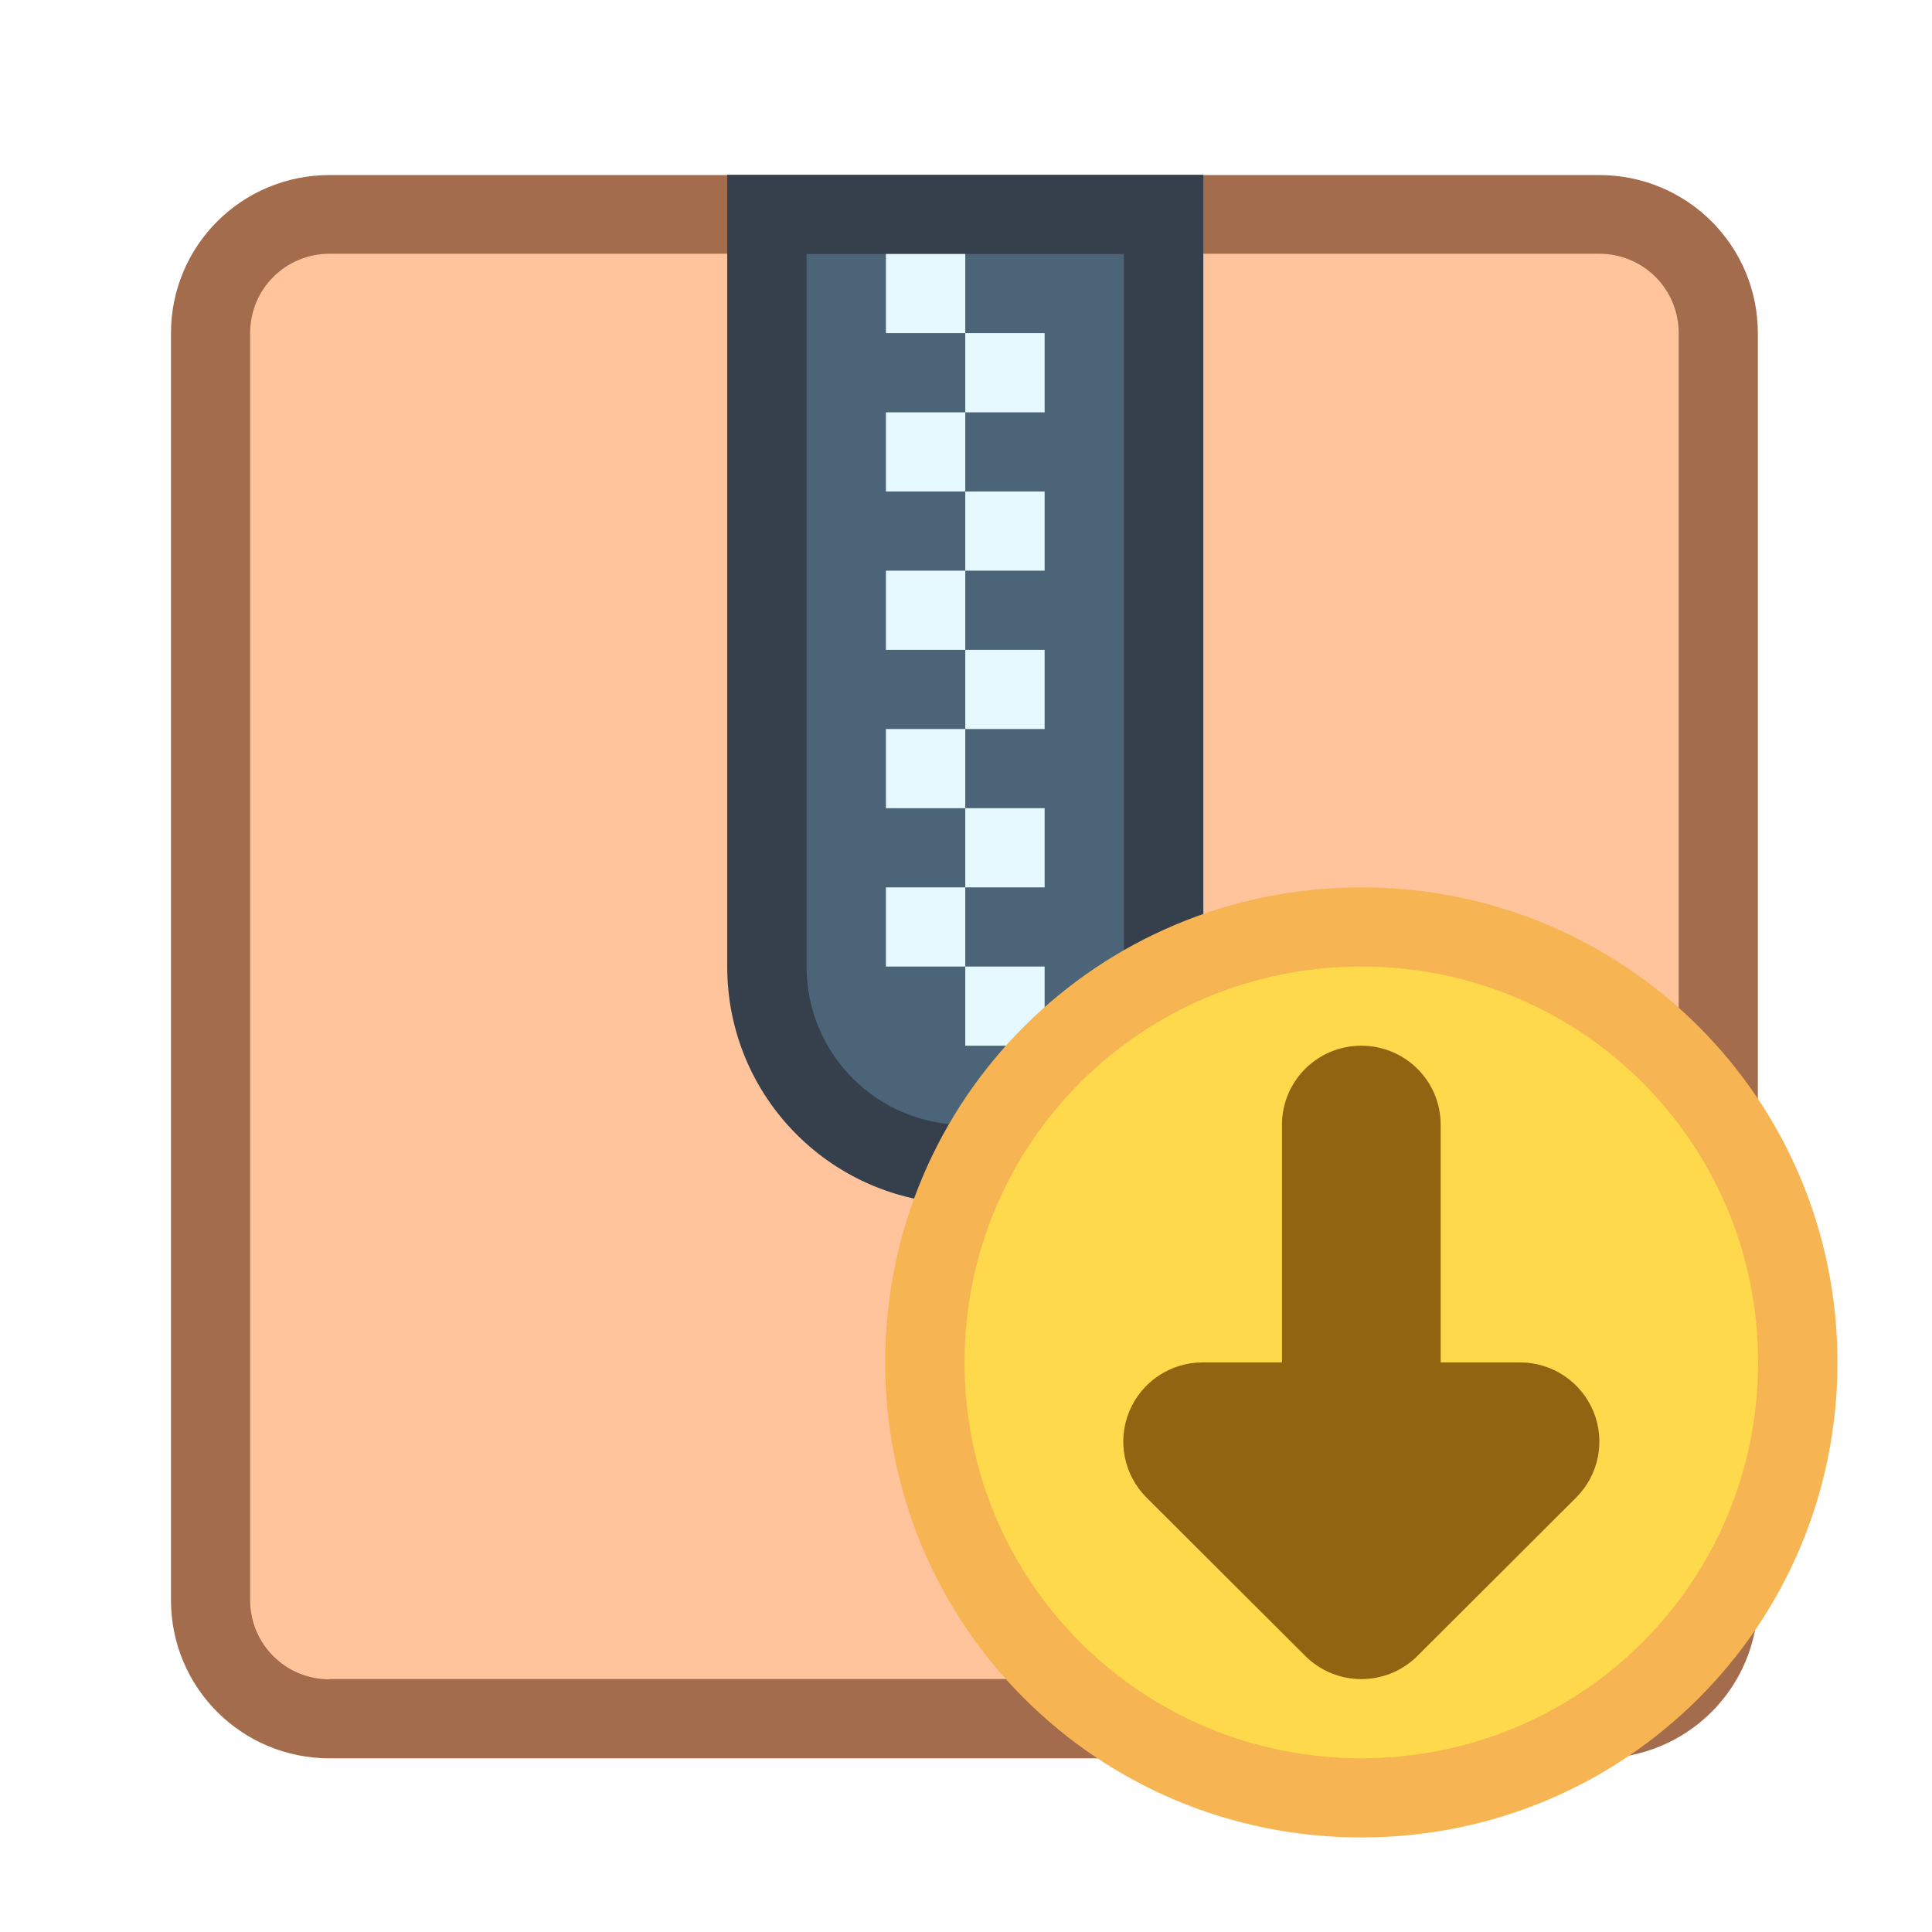
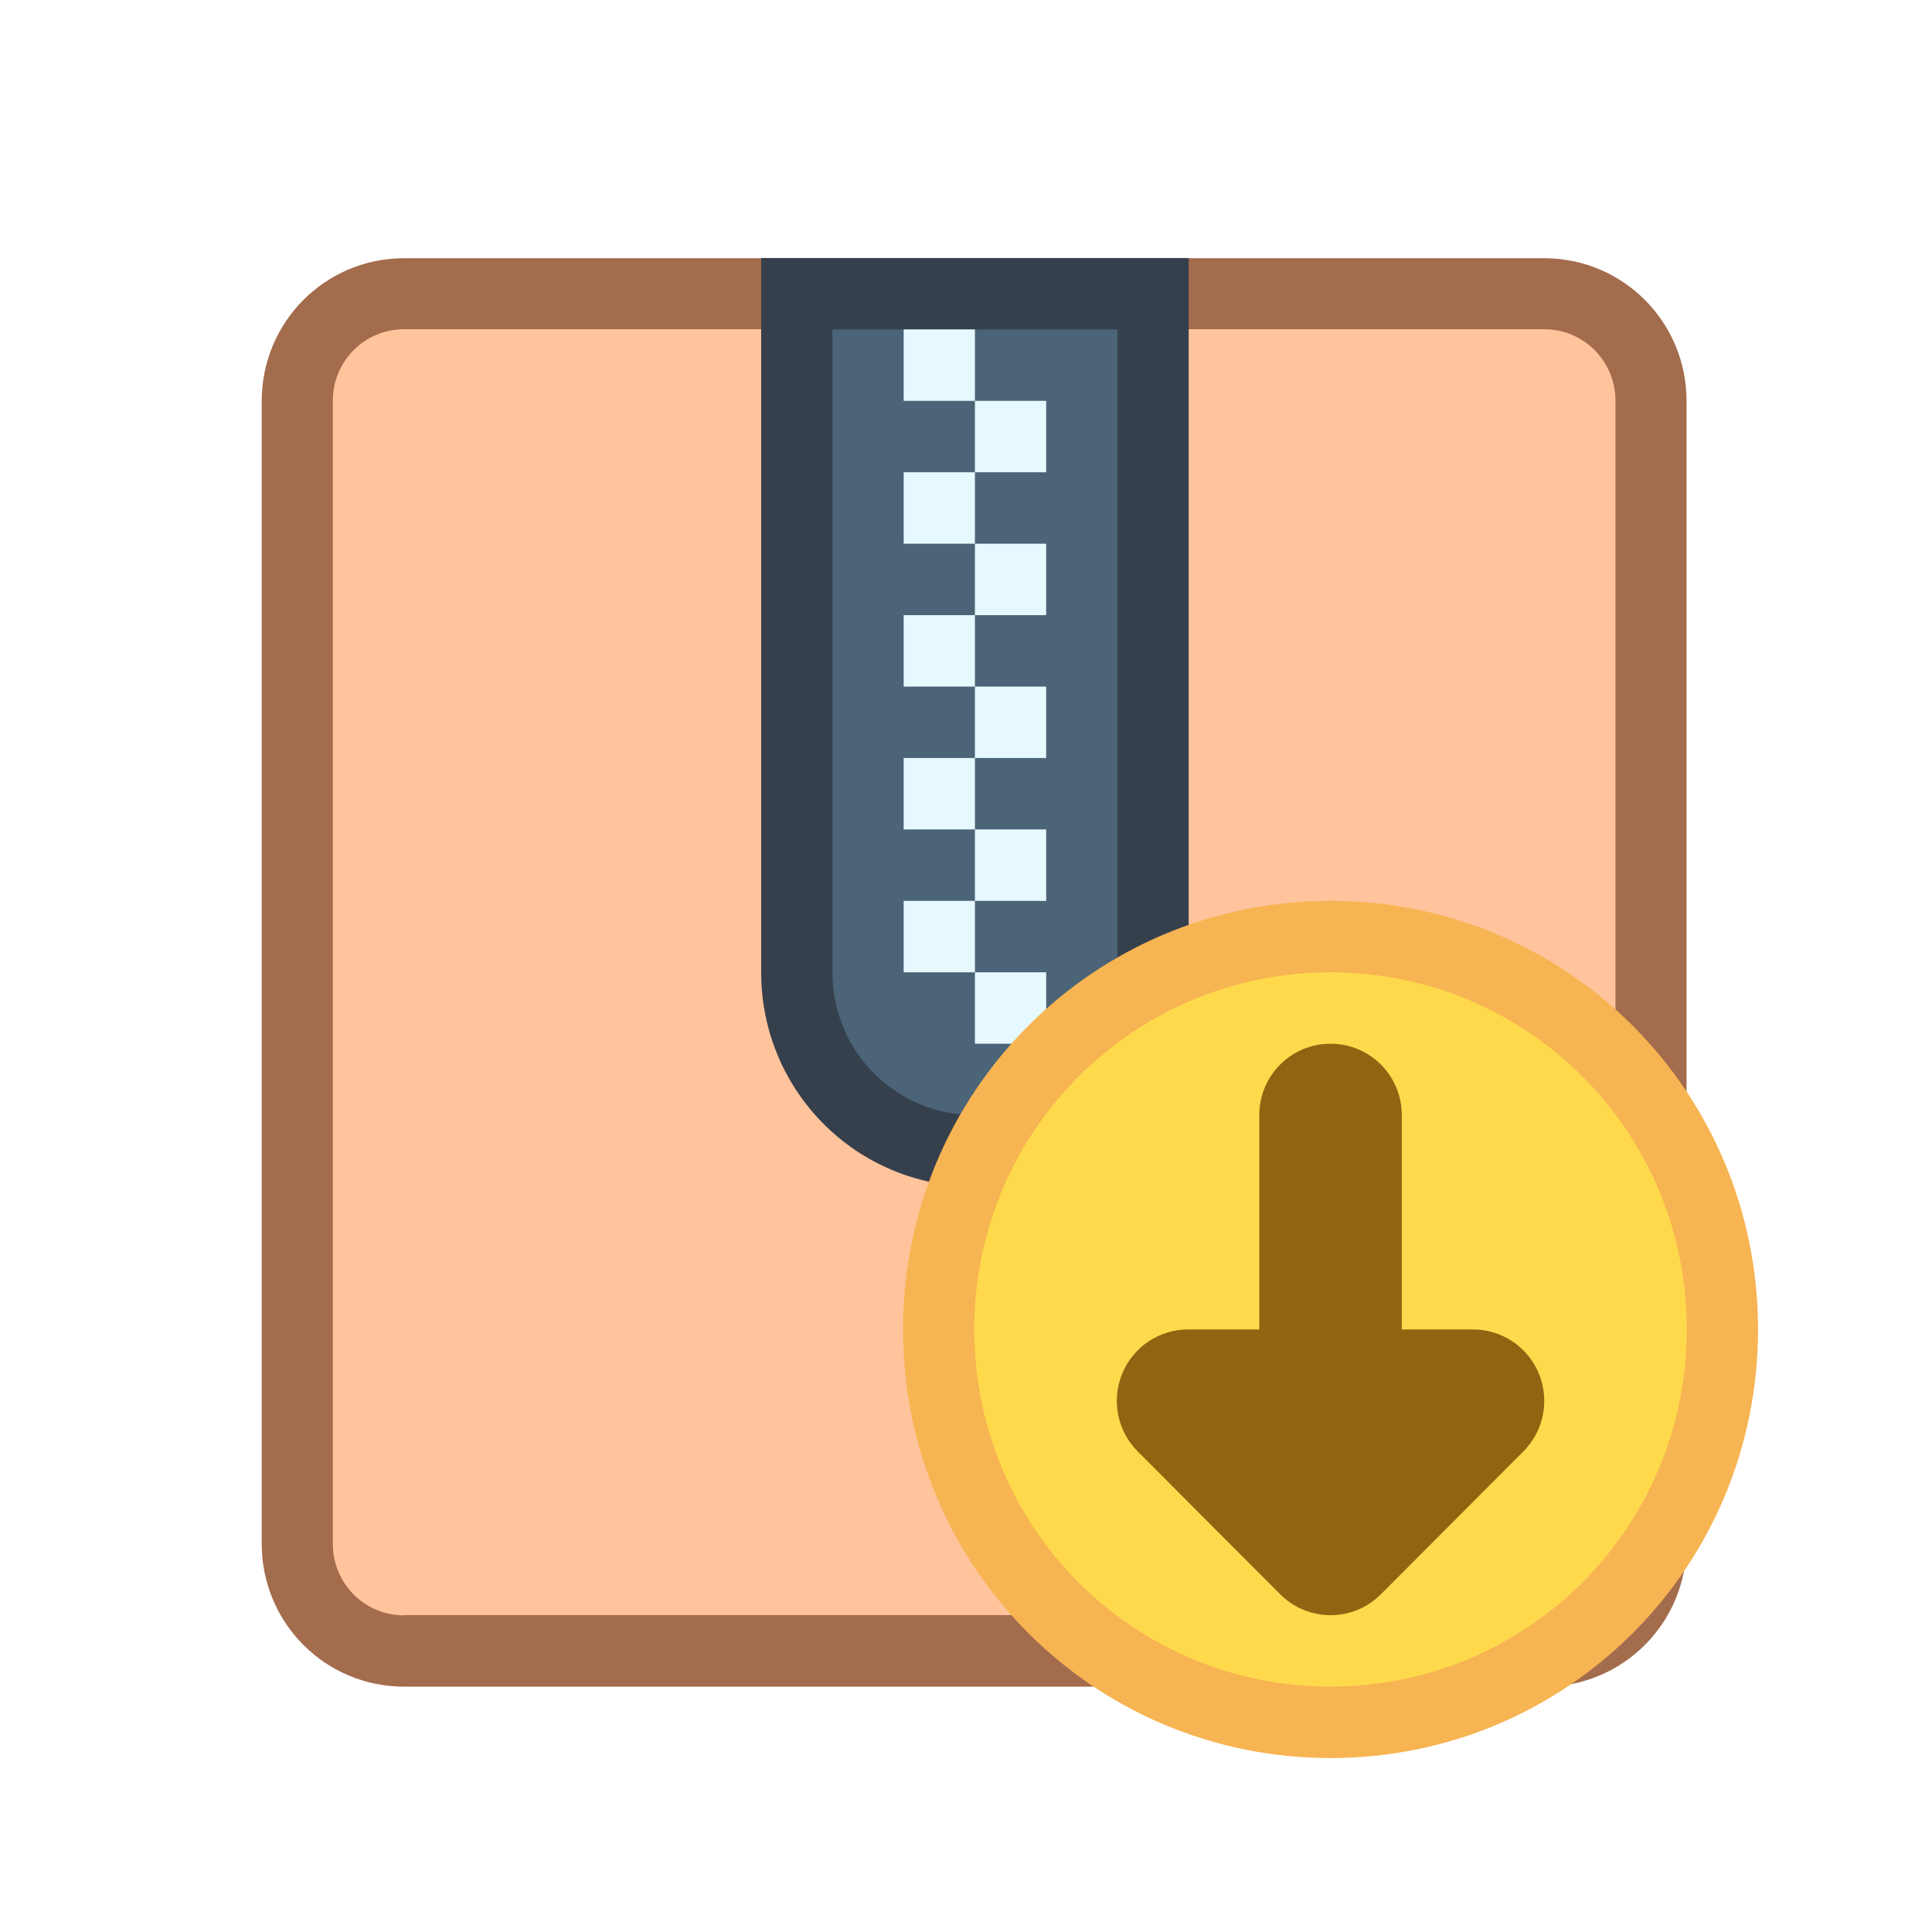
<svg xmlns="http://www.w3.org/2000/svg" width="22" height="22" viewBox="0 0 22 22" version="1.1" id="svg1">
  <defs id="defs1" />
  <g id="layer1">
    <g id="g1" transform="translate(-45,-37)">
-       <g id="g2" transform="matrix(0.9036204,0,0,0.9015698,5.380852,4.730801)">
+       <g id="g2" transform="matrix(0.8113421,0,0,0.8133928,10.65917,9.028919)">
        <g id="g2-3" transform="matrix(1,0,0,-1,44,60)">
          <g id="layer1-6" transform="scale(3.779528)">
            <path id="rect1728-0" style="opacity:1;fill:#a36c4c;fill-opacity:1;stroke-width:0.529;stroke-linecap:round;stroke-linejoin:round;stroke-miterlimit:1.8;paint-order:fill markers stroke;stop-color:#000000" d="m 1.058,0.529 h 4.233 c 0.293,0 0.529,0.236 0.529,0.529 v 4.233 c 0,0.293 -0.236,0.529 -0.529,0.529 H 1.058 c -0.293,0 -0.529,-0.236 -0.529,-0.529 V 1.058 c 0,-0.293 0.236,-0.529 0.529,-0.529 z" />
            <path id="rect1728-7-6" style="fill:#ffc49c;fill-opacity:1;stroke-width:0.529;stroke-linecap:round;stroke-linejoin:round;stroke-miterlimit:1.8;paint-order:fill markers stroke;stop-color:#000000" d="m 1.058,0.794 h 4.233 c 0.147,0 0.265,0.118 0.265,0.265 v 4.233 c 0,0.147 -0.118,0.265 -0.265,0.265 H 1.058 c -0.147,0 -0.265,-0.118 -0.265,-0.265 V 1.058 c 0,-0.147 0.118,-0.265 0.265,-0.265 z" />
          </g>
        </g>
        <path d="m 53.009,38 v 1 1 1 7 c 0,1.662 1.338,3 3,3 1.662,0 3,-1.338 3,-3 v -7 -1 -1 -1 z" fill="#010102" id="path13-2" style="fill:#36404d;fill-opacity:1" />
        <path d="m 54.009,39 v 3 6 c 0,1.108 0.892,2 2,2 1.108,0 2,-0.892 2,-2 v -6 -3 h -2 z" fill="url(#a)" id="path14-6" style="fill:#4b6477;fill-opacity:1" />
        <path d="m 56.009,39 h 1 z m 0,0 h -1 v 1 h 1 z m 0,1 v 1 h 1 v -1 z m 0,1 h -1 v 1 h 1 z m 0,1 v 1 h 1 v -1 z m 0,1 h -1 v 1 h 1 z m 0,1 v 1 h 1 v -1 z m 0,1 h -1 v 1 h 1 z m 0,1 v 1 h 1 v -1 z m 0,1 h -1 v 1 h 1 z m 0,1 v 1 h 1 v -1 z" fill="#fefefe" id="path15-1" style="fill:#e6f9ff;fill-opacity:1" />
        <path style="fill:#f7b452;fill-opacity:1;stroke:none;stroke-width:0.72;stroke-linecap:round;stroke-linejoin:round;stroke-miterlimit:4;stroke-dasharray:none;stroke-opacity:1" d="m 61,47 c 3.324,0 6,2.676 6,6 0,3.324 -2.676,6 -6,6 -3.324,0 -6,-2.676 -6,-6 0,-3.324 2.676,-6 6,-6 z" id="rect5699-5-3-7" />
        <path id="path1031-4-8" d="m 61,48 c -2.77,0 -5,2.23 -5,5 0,2.77 2.23,5 5,5 2.77,0 5,-2.23 5,-5 0,-2.77 -2.23,-5 -5,-5 z" style="color:#122036;fill:#ffd94c;fill-opacity:1;stroke:none;stroke-width:0.714" />
        <path id="path1019-9-8" d="m 61,49 c 0.554,0 1,0.446 1,1 v 3 h 1 a 1,1 0 0 1 0.707,1.707 l -2,2 a 1,1 0 0 1 -1.414,0 l -2,-2 a 1,1 0 0 1 0.707,-1.707 h 1 v -3 c 0,-0.554 0.446,-1 1,-1 z" style="color:#122036;fill:#906411;fill-opacity:1;stroke:none;stroke-width:1" />
      </g>
    </g>
  </g>
</svg>
